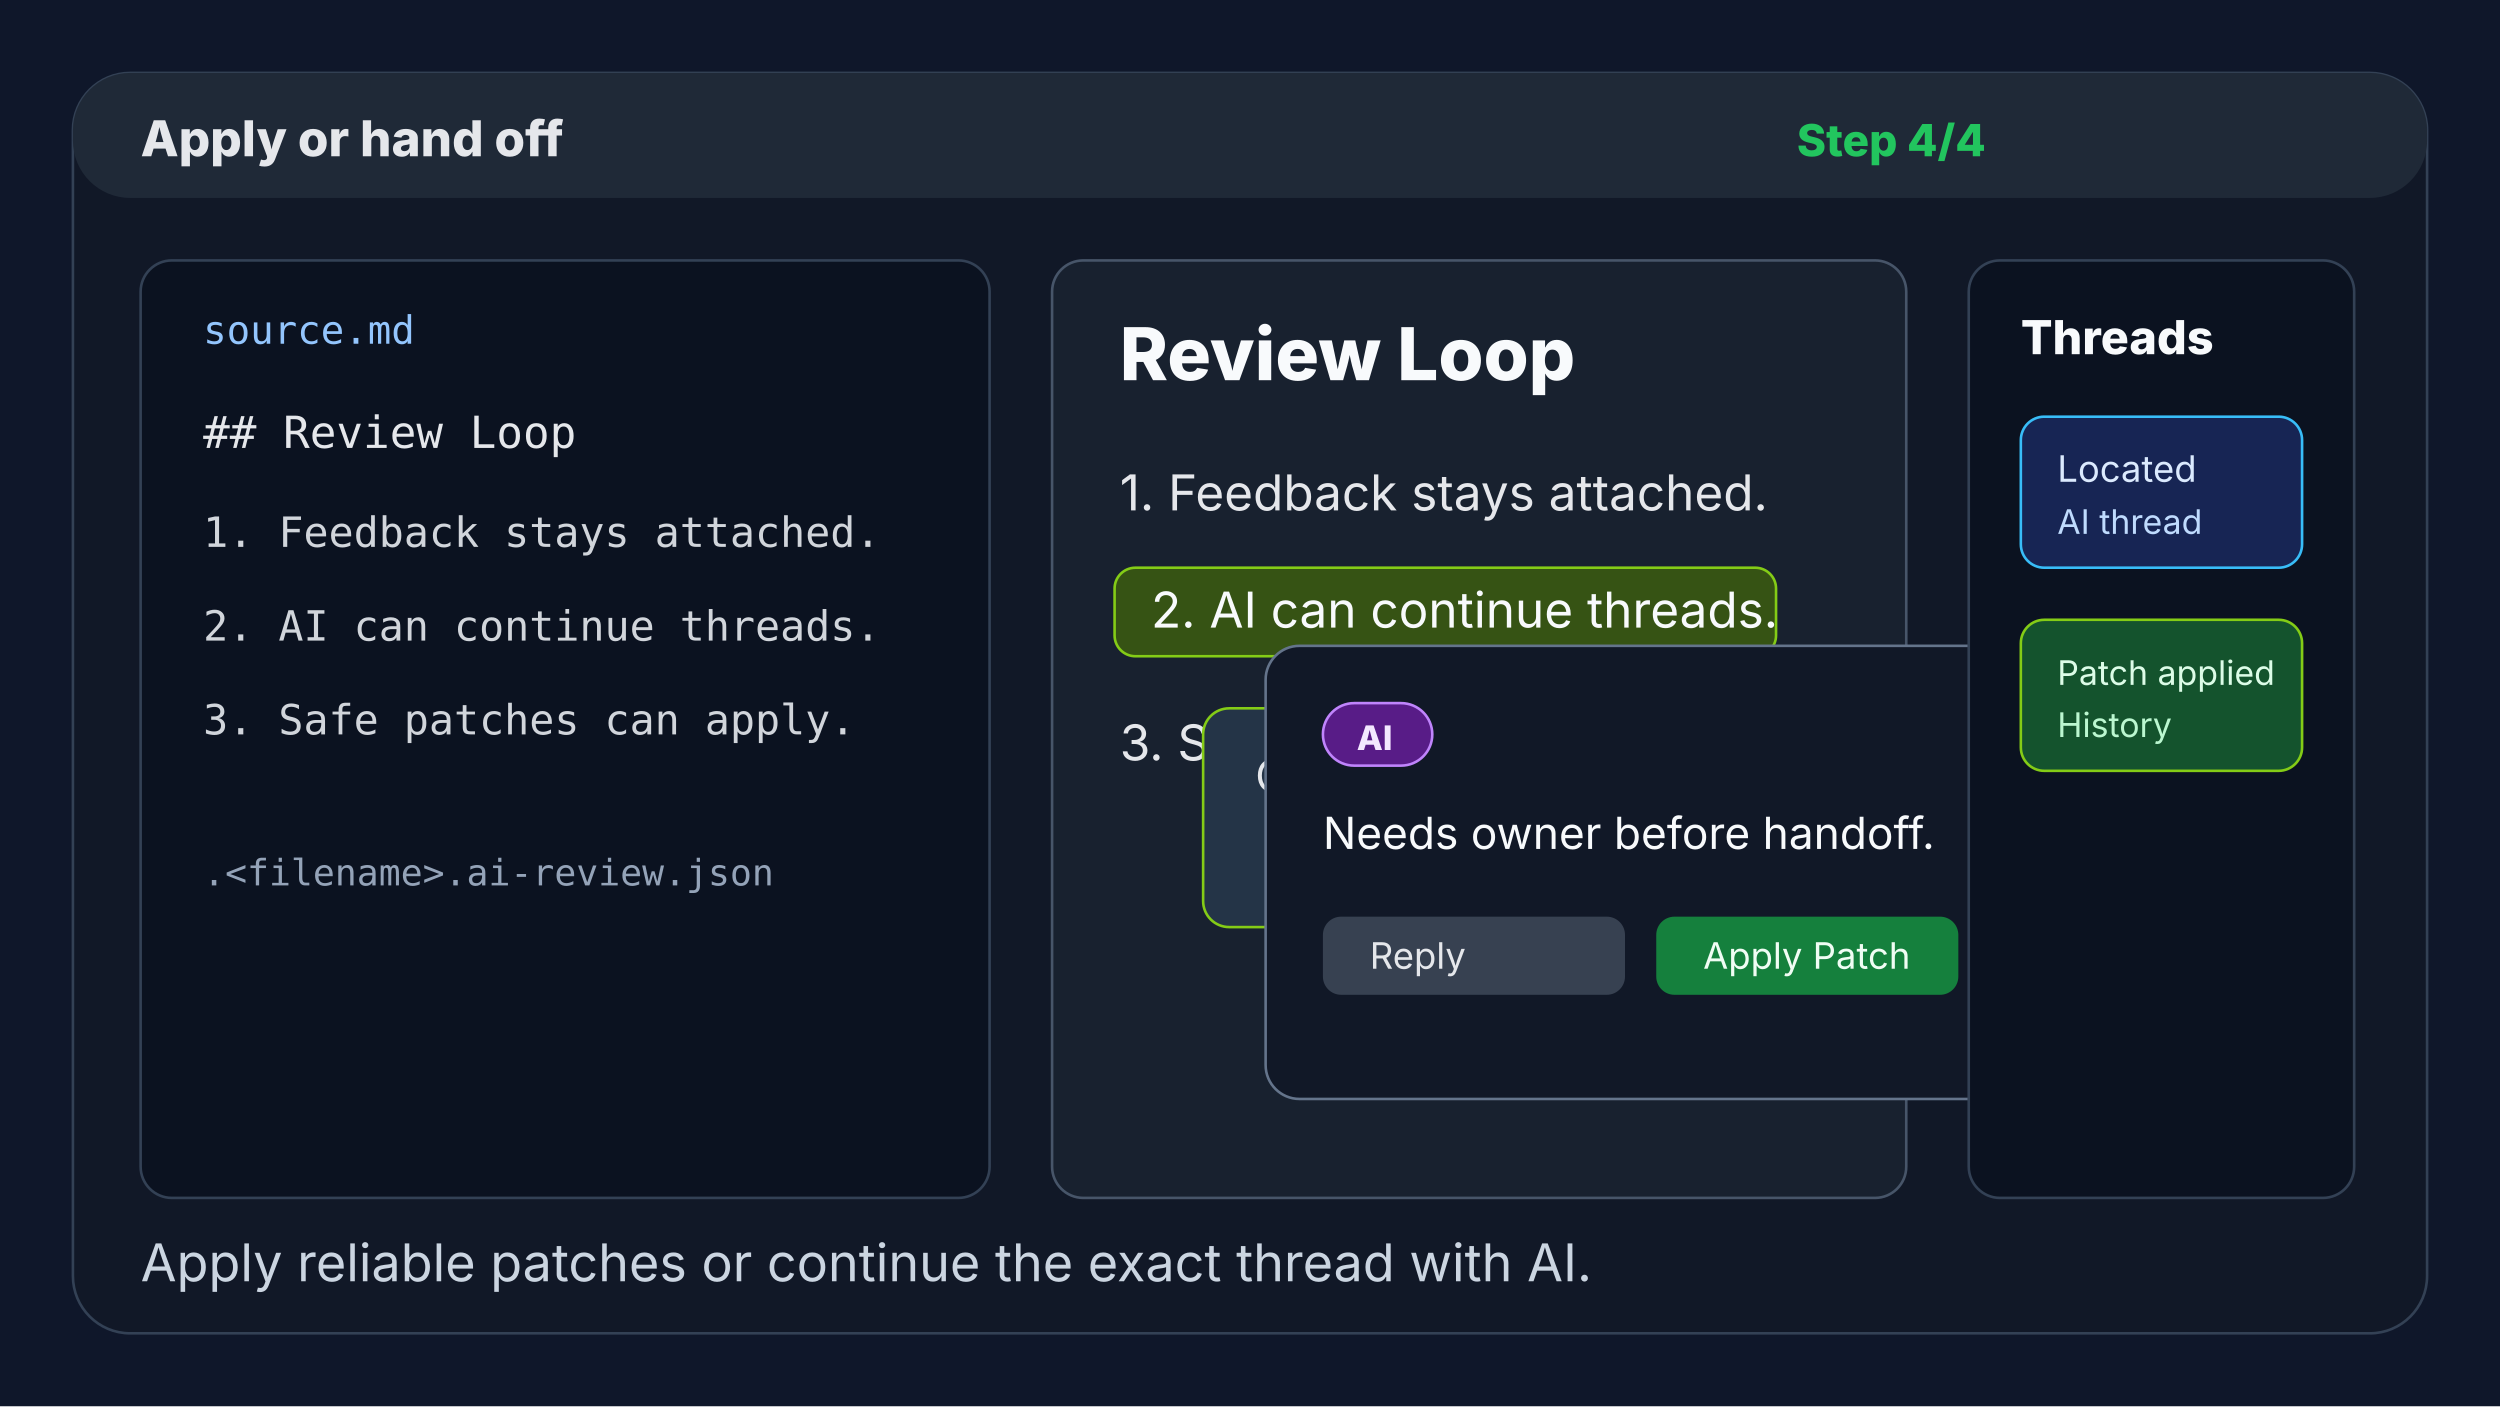
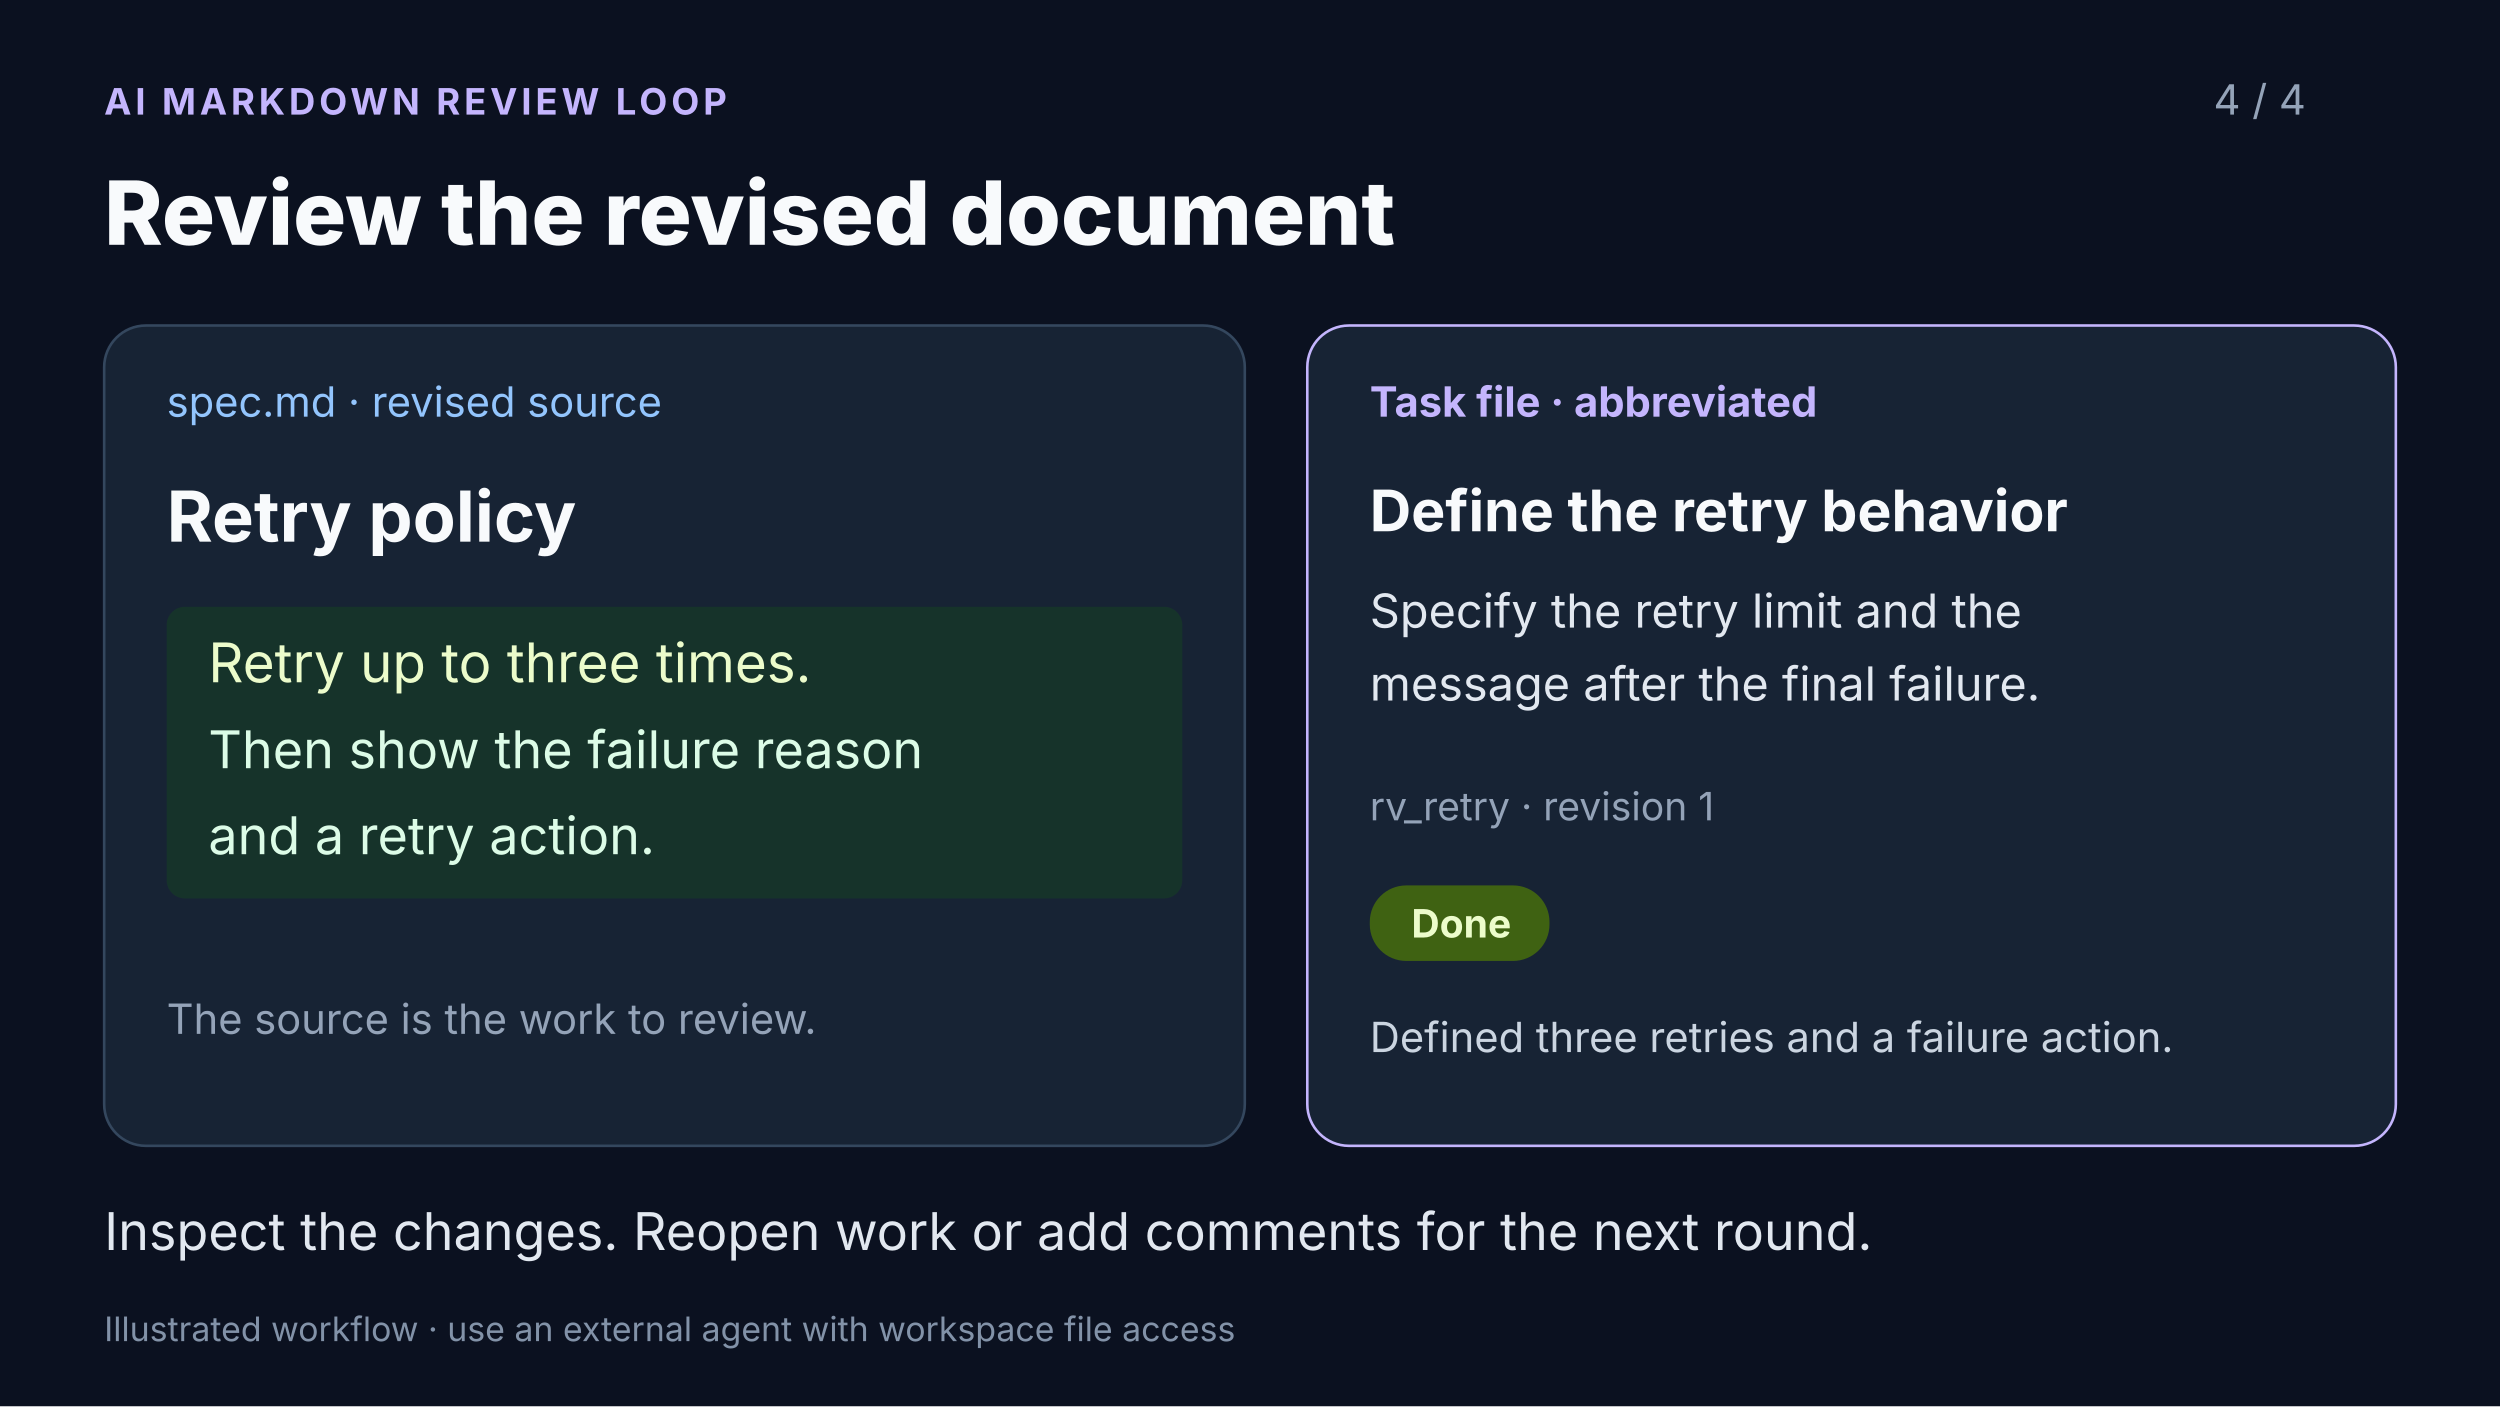
<svg xmlns="http://www.w3.org/2000/svg" width="960" height="540" viewBox="0 0 960 540" role="img" aria-labelledby="title desc">
-   <rect width="960" height="540" fill="#0f172a" />
-   <rect x="28" y="28" width="904" height="484" rx="22" fill="#111827" stroke="#334155" />
-   <rect x="28" y="28" width="904" height="48" rx="22" fill="#1f2937" />
-   <text x="54" y="60" fill="#e5e7eb" font-size="19" font-family="Inter, Arial, sans-serif" font-weight="800">Apply or hand off</text>
-   <text x="690" y="60" fill="#22c55e" font-size="17" font-family="Inter, Arial, sans-serif" font-weight="800">Step 4/4</text>
-   <rect x="54" y="100" width="326" height="360" rx="12" fill="#0b1220" stroke="#334155" />
-   <text x="78" y="132" fill="#93c5fd" font-size="15" font-family="SFMono-Regular, Menlo, monospace">source.md</text>
-   <text x="78" y="172" fill="#e5e7eb" font-size="17" font-family="SFMono-Regular, Menlo, monospace">## Review Loop</text>
-   <text x="78" y="210" fill="#d1d5db" font-size="16" font-family="SFMono-Regular, Menlo, monospace">1. Feedback stays attached.</text>
-   <text x="78" y="246" fill="#d1d5db" font-size="16" font-family="SFMono-Regular, Menlo, monospace">2. AI can continue threads.</text>
-   <text x="78" y="282" fill="#d1d5db" font-size="16" font-family="SFMono-Regular, Menlo, monospace">3. Safe patches can apply.</text>
-   <text x="78" y="340" fill="#94a3b8" font-size="14" font-family="SFMono-Regular, Menlo, monospace">.&lt;filename&gt;.ai-review.json</text>
-   <rect x="404" y="100" width="328" height="360" rx="12" fill="#18212f" stroke="#475569" />
-   <text x="430" y="146" fill="#f8fafc" font-size="28" font-family="Inter, Arial, sans-serif" font-weight="800">Review Loop</text>
-   <text x="430" y="196" fill="#e5e7eb" font-size="19" font-family="Inter, Arial, sans-serif">1. Feedback stays attached.</text>
-   <rect x="428" y="218" width="254" height="34" rx="8" fill="#365314" stroke="#84cc16" />
-   <text x="442" y="241" fill="#f8fafc" font-size="19" font-family="Inter, Arial, sans-serif">2. AI can continue threads.</text>
-   <text x="430" y="292" fill="#e5e7eb" font-size="19" font-family="Inter, Arial, sans-serif">3. Safe patches can apply.</text>
-   <rect x="462" y="272" width="220" height="84" rx="10" fill="#243447" stroke="#84cc16" />
-   <text x="482" y="304" fill="#e5e7eb" font-size="17" font-family="Inter, Arial, sans-serif">Comment on selected text</text>
-   <rect x="584" y="318" width="76" height="28" rx="7" fill="#15803d" />
-   <text x="603" y="338" fill="#f0fdf4" font-size="14" font-family="Inter, Arial, sans-serif" font-weight="700">Save</text>
-   <rect x="486" y="248" width="286" height="174" rx="13" fill="#111827" stroke="#64748b" />
-   <rect x="508" y="270" width="42" height="24" rx="12" fill="#581c87" stroke="#c084fc" />
-   <text x="521" y="288" fill="#f3e8ff" font-size="13" font-family="Inter, Arial, sans-serif" font-weight="800">AI</text>
-   <text x="508" y="326" fill="#f8fafc" font-size="17" font-family="Inter, Arial, sans-serif">Needs owner before handoff.</text>
-   <rect x="508" y="352" width="116" height="30" rx="7" fill="#374151" />
-   <text x="526" y="372" fill="#e5e7eb" font-size="14" font-family="Inter, Arial, sans-serif">Reply</text>
-   <rect x="636" y="352" width="116" height="30" rx="7" fill="#15803d" />
-   <text x="654" y="372" fill="#f0fdf4" font-size="14" font-family="Inter, Arial, sans-serif">Apply Patch</text>
-   <rect x="756" y="100" width="148" height="360" rx="12" fill="#0b1220" stroke="#334155" />
-   <text x="776" y="136" fill="#f8fafc" font-size="18" font-family="Inter, Arial, sans-serif" font-weight="800">Threads</text>
-   <rect x="776" y="160" width="108" height="58" rx="9" fill="#172554" stroke="#38bdf8" />
-   <text x="790" y="185" fill="#dbeafe" font-size="14" font-family="Inter, Arial, sans-serif">Located</text>
-   <text x="790" y="205" fill="#bfdbfe" font-size="13" font-family="Inter, Arial, sans-serif">AI thread</text>
-   <rect x="776" y="238" width="108" height="58" rx="9" fill="#14532d" stroke="#84cc16" />
-   <text x="790" y="263" fill="#dcfce7" font-size="13" font-family="Inter, Arial, sans-serif">Patch applied</text>
-   <text x="790" y="283" fill="#bbf7d0" font-size="13" font-family="Inter, Arial, sans-serif">History</text>
-   <text x="54" y="492" fill="#cbd5e1" font-size="20" font-family="Inter, Arial, sans-serif">Apply reliable patches or continue the exact thread with AI.</text>
+   <rect width="960" height="540" fill="#0b1120" />
+   <g font-family="Inter, Arial, sans-serif">
+     <text x="40" y="44" fill="#c4b5fd" font-size="14" font-weight="700" letter-spacing="1.5">AI MARKDOWN REVIEW LOOP</text>
+     <text x="850" y="44" fill="#94a3b8" font-size="16">4 / 4</text>
+     <text x="40" y="94" fill="#f8fafc" font-size="34" font-weight="800">Review the revised document</text>
+     <rect x="40" y="125" width="438" height="315" rx="16" fill="#172334" stroke="#34475e" />
+     <text x="64" y="160" fill="#93c5fd" font-size="16">spec.md · revised source</text>
+     <text x="64" y="208" fill="#f8fafc" font-size="27" font-weight="700">Retry policy</text>
+     <rect x="64" y="233" width="390" height="112" rx="7" fill="#16332a" />
+     <text x="80" y="262" fill="#ecfccb" font-size="21">Retry up to three times.</text>
+     <text x="80" y="295" fill="#dcfce7" font-size="20">Then show the failure reason</text>
+     <text x="80" y="328" fill="#dcfce7" font-size="20">and a retry action.</text>
+     <text x="64" y="397" fill="#94a3b8" font-size="16">The source is the work to review.</text>
+     <rect x="502" y="125" width="418" height="315" rx="16" fill="#172334" stroke="#c4b5fd" />
+     <text x="526" y="160" fill="#c4b5fd" font-size="16" font-weight="700">Task file · abbreviated</text>
+     <text x="526" y="204" fill="#f8fafc" font-size="22" font-weight="700">Define the retry behavior</text>
+     <text x="526" y="241" fill="#e2e8f0" font-size="18">Specify the retry limit and the</text>
+     <text x="526" y="269" fill="#e2e8f0" font-size="18">message after the final failure.</text>
+     <text x="526" y="315" fill="#94a3b8" font-size="15">rv_retry · revision 1</text>
+     <rect x="526" y="340" width="69" height="29" rx="14" fill="#3f6212" />
+     <text x="542" y="360" fill="#ecfccb" font-size="15" font-weight="700">Done</text>
+     <text x="526" y="404" fill="#cbd5e1" font-size="16">Defined three retries and a failure action.</text>
+     <text x="40" y="480" fill="#e2e8f0" font-size="20">Inspect the changes. Reopen work or add comments for the next round.</text>
+     <text x="40" y="515" fill="#8292a8" font-size="13">Illustrated workflow · use an external agent with workspace file access</text>
+   </g>
</svg>
